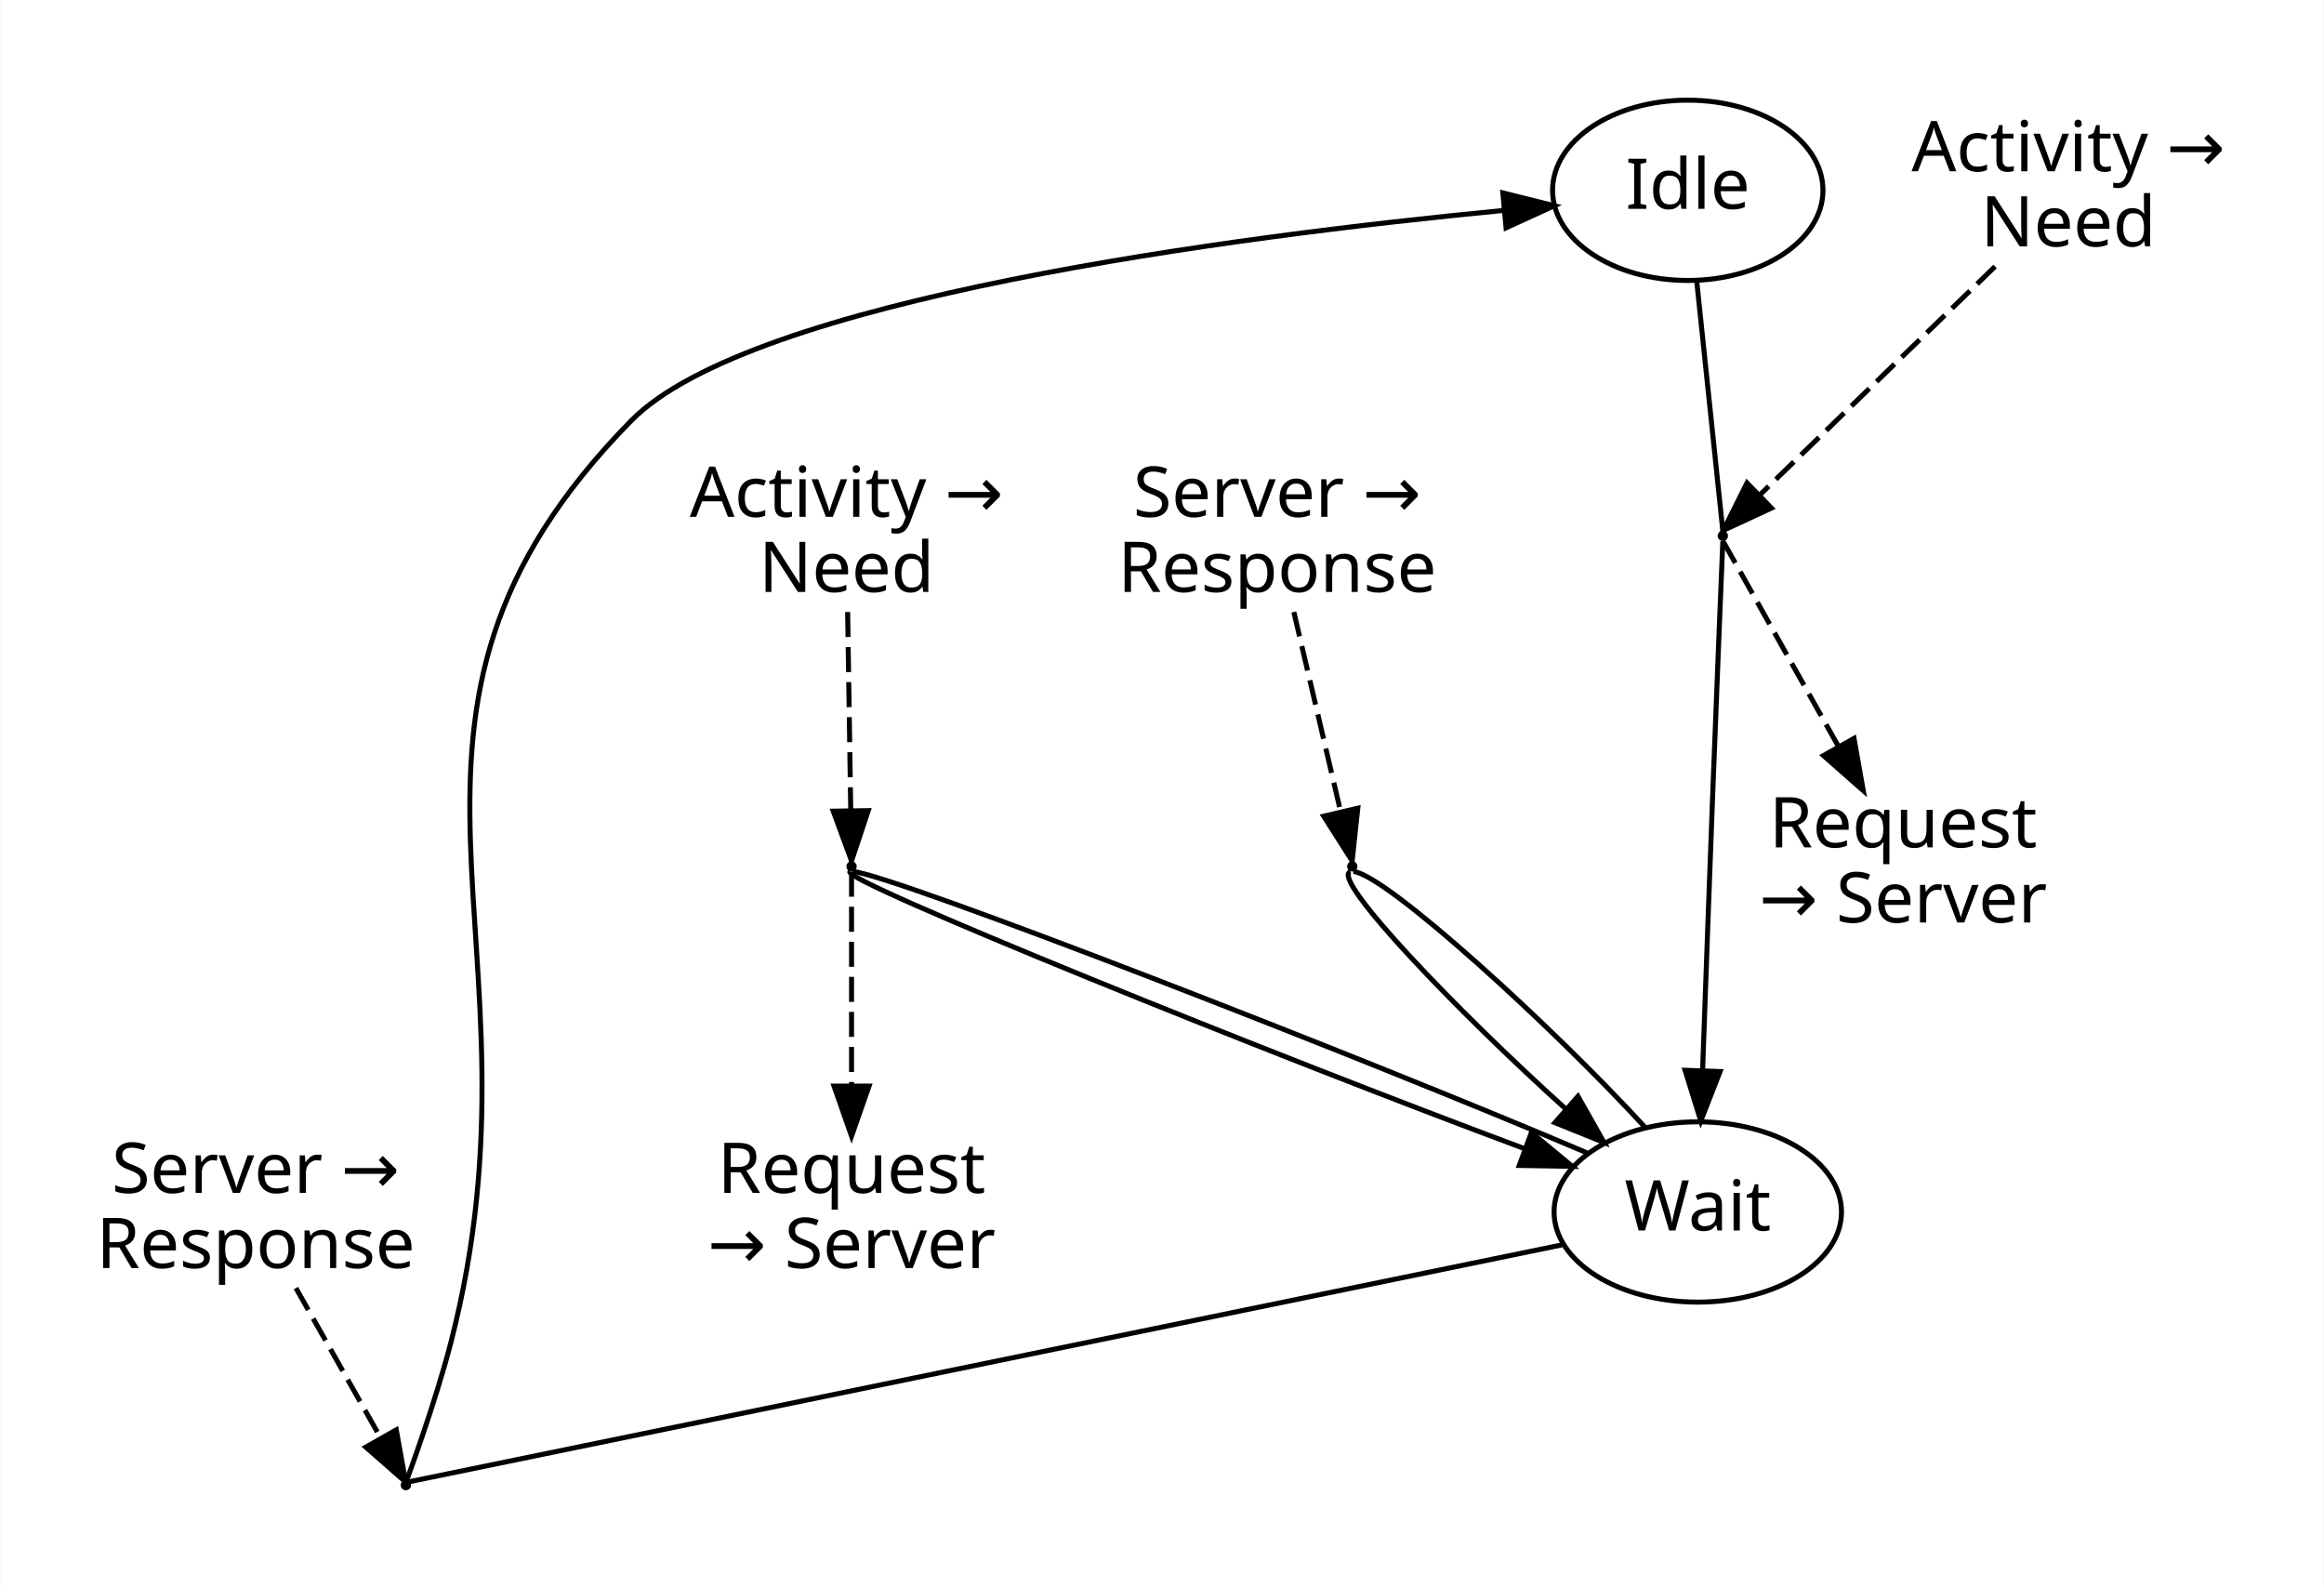
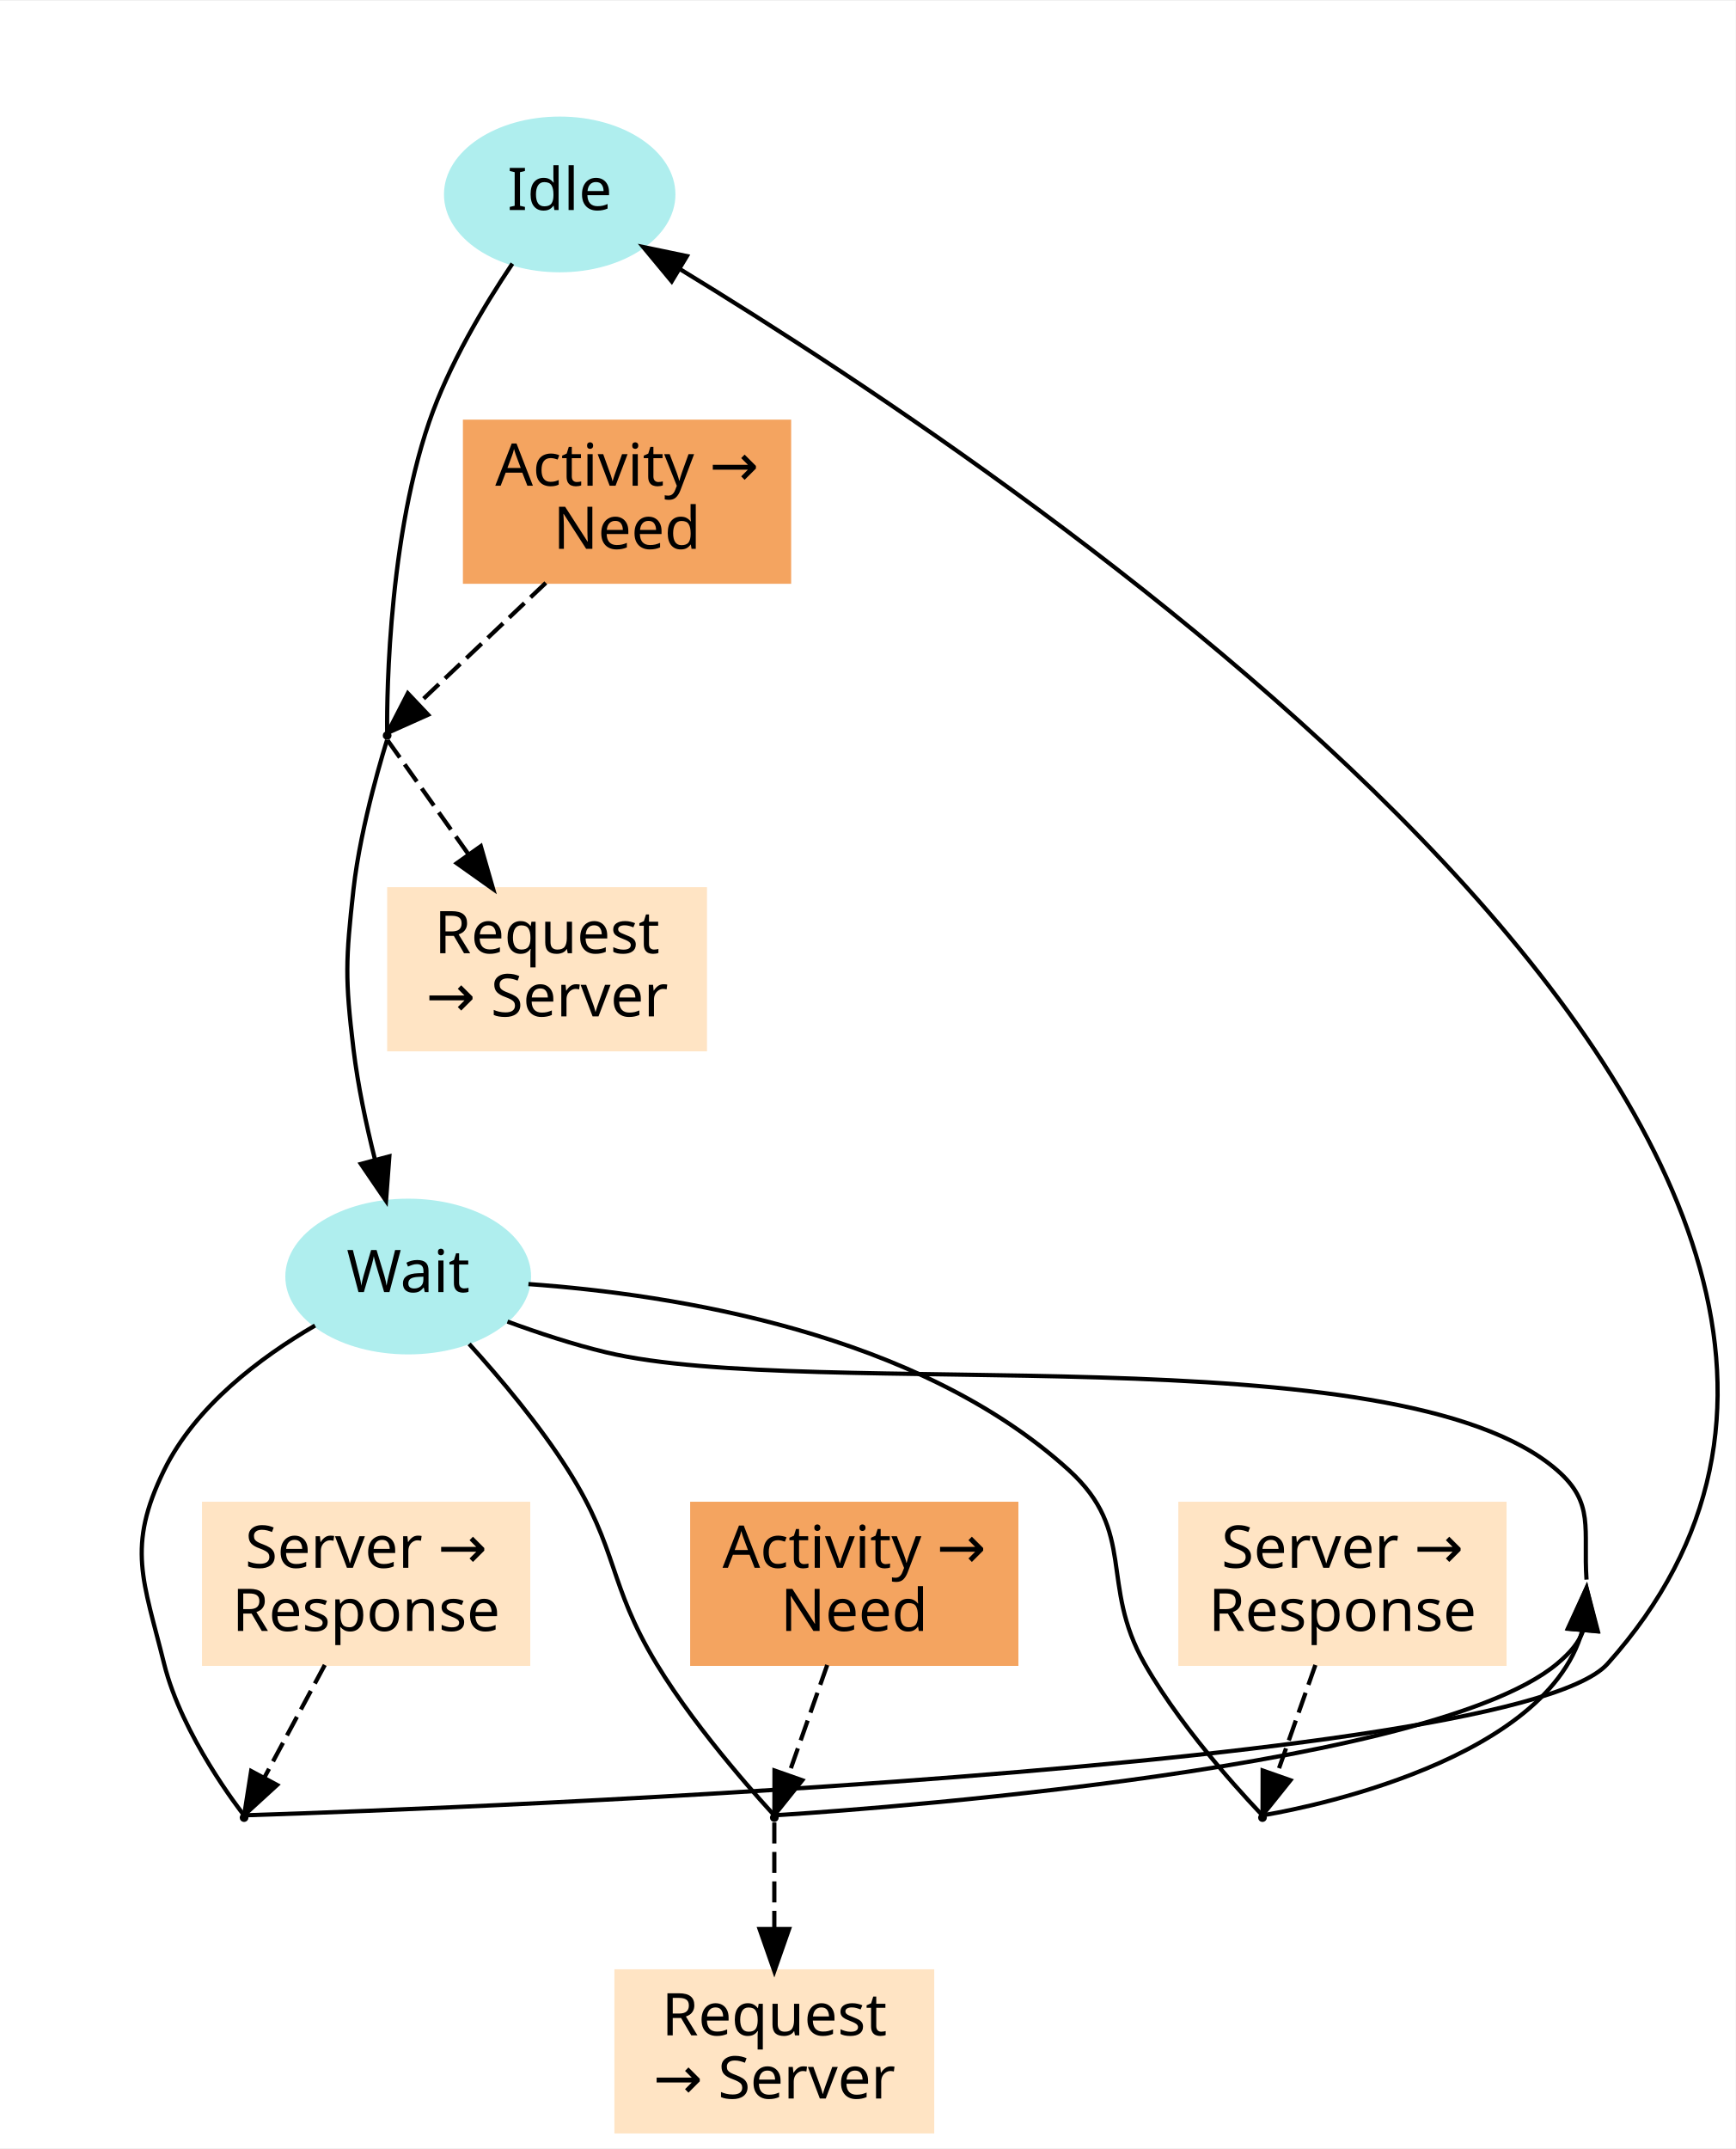
- <svg xmlns="http://www.w3.org/2000/svg" width="464pt" height="317pt" viewBox="0.00 0.00 464.00 317.08">
-   <g id="graph0" class="graph" transform="scale(1 1) rotate(0) translate(4 313.08)">
-     <polygon fill="white" stroke="transparent" points="-4,4 -4,-313.08 460,-313.08 460,4 -4,4" />
+ <svg xmlns="http://www.w3.org/2000/svg" width="412pt" height="510pt" viewBox="0.00 0.00 412.44 510.16">
+   <g id="graph0" class="graph" transform="scale(1 1) rotate(0) translate(4 506.16)">
+     <polygon fill="white" stroke="transparent" points="-4,4 -4,-506.16 408.44,-506.16 408.44,4 -4,4" />
    <g id="clust1" class="cluster">
-       <polygon fill="none" stroke="white" points="298,-45.08 298,-301.08 448,-301.08 448,-45.08 298,-45.08" />
+       <polygon fill="none" stroke="white" points="70,-315.08 70,-494.16 200,-494.16 200,-315.08 70,-315.08" />
    </g>
    <g id="clust2" class="cluster">
-       <polygon fill="none" stroke="white" points="8,-8 8,-94.08 86,-94.08 86,-8 8,-8" />
+       <polygon fill="none" stroke="white" points="78,-323.08 78,-486.16 192,-486.16 192,-323.08 78,-323.08" />
    </g>
    <g id="clust3" class="cluster">
-       <polygon fill="none" stroke="white" points="126,-48.08 126,-229.08 204,-229.08 204,-48.08 126,-48.08" />
+       <polygon fill="none" stroke="white" points="8,-58 8,-237.08 382,-237.08 382,-58 8,-58" />
    </g>
    <g id="clust4" class="cluster">
-       <polygon fill="none" stroke="white" points="212,-131.54 212,-229.08 290,-229.08 290,-131.54 212,-131.54" />
+       <polygon fill="none" stroke="white" points="16,-66 16,-229.08 130,-229.08 130,-66 16,-66" />
+     </g>
+     <g id="clust5" class="cluster">
+       <polygon fill="none" stroke="white" points="152,-66 152,-157.08 246,-157.08 246,-66 152,-66" />
+     </g>
+     <g id="clust6" class="cluster">
+       <polygon fill="none" stroke="white" points="268,-66 268,-157.08 362,-157.08 362,-66 268,-66" />
    </g>
    <g id="node1" class="node">
-       <ellipse fill="none" stroke="black" cx="333" cy="-275.08" rx="27" ry="18" />
-       <text text-anchor="middle" x="333" y="-271.38" font-family="sans-serif" font-size="14.00">Idle</text>
+       <ellipse fill="PaleTurquoise" stroke="PaleTurquoise" cx="129" cy="-460.16" rx="27" ry="18" />
+       <text text-anchor="middle" x="129" y="-456.46" font-family="sans-serif" font-size="14.00">Idle</text>
+     </g>
+     <g id="node2" class="node">
+       <ellipse fill="black" stroke="black" cx="88" cy="-331.62" rx="0.54" ry="0.54" />
+     </g>
+     <g id="edge5" class="edge">
+       <path fill="none" stroke="black" d="M117.76,-443.72C110.93,-433.55 102.65,-419.67 98,-406.16 87.53,-375.76 87.96,-334.81 88,-332.28" />
    </g>
    <g id="node3" class="node">
-       <ellipse fill="black" stroke="black" cx="340" cy="-206.08" rx="0.54" ry="0.54" />
+       <polygon fill="SandyBrown" stroke="SandyBrown" points="183.5,-406.16 106.5,-406.16 106.5,-368.16 183.5,-368.16 183.5,-406.16" />
+       <text text-anchor="middle" x="145" y="-390.96" font-family="sans-serif" font-size="14.00">Activity →</text>
+       <text text-anchor="middle" x="145" y="-375.96" font-family="sans-serif" font-size="14.00">Need</text>
    </g>
-     <g id="edge1" class="edge">
-       <path fill="none" stroke="black" d="M334.8,-256.83C336.81,-237.59 339.81,-208.94 339.99,-207.17" />
+     <g id="node4" class="node">
+       <ellipse fill="PaleTurquoise" stroke="PaleTurquoise" cx="93" cy="-203.08" rx="28.7" ry="18" />
+       <text text-anchor="middle" x="93" y="-199.38" font-family="sans-serif" font-size="14.00">Wait</text>
    </g>
-     <g id="node2" class="node">
-       <ellipse fill="none" stroke="black" cx="335" cy="-71.08" rx="28.7" ry="18" />
-       <text text-anchor="middle" x="335" y="-67.38" font-family="sans-serif" font-size="14.00">Wait</text>
+     <g id="edge6" class="edge">
+       <path fill="none" stroke="black" d="M87.98,-330.56C87.62,-329.41 81.73,-310.67 80,-295.08 78.13,-278.29 77.97,-273.85 80,-257.08 81.04,-248.48 82.99,-239.27 85.08,-230.97" />
+       <polygon fill="black" stroke="black" points="88.52,-231.64 87.73,-221.07 81.76,-229.83 88.52,-231.64" />
+     </g>
+     <g id="node11" class="node">
+       <polygon fill="Bisque" stroke="Bisque" points="163.5,-295.08 88.5,-295.08 88.5,-257.08 163.5,-257.08 163.5,-295.08" />
+       <text text-anchor="middle" x="126" y="-279.88" font-family="sans-serif" font-size="14.00">Request</text>
+       <text text-anchor="middle" x="126" y="-264.88" font-family="sans-serif" font-size="14.00">→ Server</text>
+     </g>
+     <g id="edge8" class="edge">
+       <path fill="none" stroke="black" stroke-dasharray="5,2" d="M88.11,-330.47C89.2,-328.93 98.33,-316.06 107.35,-303.35" />
+       <polygon fill="black" stroke="black" points="110.25,-305.32 113.18,-295.14 104.54,-301.27 110.25,-305.32" />
+     </g>
+     <g id="edge7" class="edge">
+       <path fill="none" stroke="black" stroke-dasharray="5,2" d="M125.7,-367.88C115.31,-358.04 103.1,-346.47 95.45,-339.22" />
+       <polygon fill="black" stroke="black" points="97.73,-336.55 88.06,-332.22 92.91,-341.64 97.73,-336.55" />
+     </g>
+     <g id="node5" class="node">
+       <ellipse fill="black" stroke="black" cx="54" cy="-74.54" rx="0.54" ry="0.54" />
+     </g>
+     <g id="edge10" class="edge">
+       <path fill="none" stroke="black" d="M70.86,-191.44C57.82,-183.85 42.46,-172.3 35,-157.08 26.01,-138.72 30.08,-130.92 35,-111.08 39.21,-94.07 53.09,-76.23 53.96,-75.13" />
    </g>
    <g id="node6" class="node">
-       <ellipse fill="black" stroke="black" cx="77" cy="-16.54" rx="0.54" ry="0.54" />
+       <polygon fill="Bisque" stroke="Bisque" points="121.5,-149.08 44.5,-149.08 44.5,-111.08 121.5,-111.08 121.5,-149.08" />
+       <text text-anchor="middle" x="83" y="-133.88" font-family="sans-serif" font-size="14.00">Server →</text>
+       <text text-anchor="middle" x="83" y="-118.88" font-family="sans-serif" font-size="14.00">Response</text>
    </g>
-     <g id="edge6" class="edge">
-       <path fill="none" stroke="black" d="M307.88,-64.51C242.67,-51.11 82.12,-18.13 77.12,-17.1" />
+     <g id="node7" class="node">
+       <ellipse fill="black" stroke="black" cx="180" cy="-74.54" rx="0.54" ry="0.54" />
+     </g>
+     <g id="edge13" class="edge">
+       <path fill="none" stroke="black" d="M107.48,-187.07C115.09,-178.68 124.21,-167.79 131,-157.08 143.03,-138.1 140.36,-130.3 152,-111.08 162.17,-94.28 178.91,-76.25 179.95,-75.13" />
    </g>
    <g id="node8" class="node">
-       <ellipse fill="black" stroke="black" cx="166" cy="-140.08" rx="0.54" ry="0.54" />
+       <polygon fill="SandyBrown" stroke="SandyBrown" points="237.5,-149.08 160.5,-149.08 160.5,-111.08 237.5,-111.08 237.5,-149.08" />
+       <text text-anchor="middle" x="199" y="-133.88" font-family="sans-serif" font-size="14.00">Activity →</text>
+       <text text-anchor="middle" x="199" y="-118.88" font-family="sans-serif" font-size="14.00">Need</text>
    </g>
-     <g id="edge9" class="edge">
-       <path fill="none" stroke="black" d="M312.97,-82.84C268.97,-101.58 174.72,-138.3 166.24,-139.07" />
+     <g id="node9" class="node">
+       <ellipse fill="black" stroke="black" cx="296" cy="-74.54" rx="0.54" ry="0.54" />
    </g>
-     <g id="node11" class="node">
-       <ellipse fill="black" stroke="black" cx="266" cy="-140.08" rx="0.54" ry="0.54" />
+     <g id="edge17" class="edge">
+       <path fill="none" stroke="black" d="M121.57,-201.29C156.14,-198.83 214.14,-189.72 250,-157.08 266.23,-142.3 257.15,-130.16 268,-111.08 277.71,-94.01 294.88,-76.23 295.95,-75.13" />
+     </g>
+     <g id="node10" class="node">
+       <polygon fill="Bisque" stroke="Bisque" points="353.5,-149.08 276.5,-149.08 276.5,-111.08 353.5,-111.08 353.5,-149.08" />
+       <text text-anchor="middle" x="315" y="-133.88" font-family="sans-serif" font-size="14.00">Server →</text>
+       <text text-anchor="middle" x="315" y="-118.88" font-family="sans-serif" font-size="14.00">Response</text>
+     </g>
+     <g id="edge11" class="edge">
+       <path fill="none" stroke="black" d="M54.05,-75.08C58.67,-75.22 354.03,-84.3 378,-111.08 483.18,-228.6 242.75,-390.54 157.53,-442.44" />
+       <polygon fill="black" stroke="black" points="155.61,-439.51 148.85,-447.67 159.23,-445.51 155.61,-439.51" />
+     </g>
+     <g id="edge12" class="edge">
+       <path fill="none" stroke="black" stroke-dasharray="5,2" d="M73.18,-110.8C68.34,-101.79 62.72,-91.33 58.82,-84.06" />
+       <polygon fill="black" stroke="black" points="61.85,-82.29 54.03,-75.14 55.68,-85.6 61.85,-82.29" />
    </g>
    <g id="edge14" class="edge">
-       <path fill="none" stroke="black" d="M324.38,-88.08C306.41,-107.67 272.92,-138.37 266.22,-139.07" />
+       <path fill="none" stroke="black" d="M180.11,-75.09C184.77,-75.37 334.18,-84.52 366,-111.08 369.29,-113.83 371.19,-116.19 372.19,-118.93" />
+       <polygon fill="black" stroke="black" points="368.71,-119.39 373,-129.08 375.69,-118.83 368.71,-119.39" />
+       <path fill="none" stroke="black" d="M373,-131.08C372.19,-143.02 375.03,-149.23 366,-157.08 327.81,-190.28 189.21,-173.29 140,-185.08 132.24,-186.94 123.98,-189.66 116.59,-192.38" />
    </g>
-     <g id="edge2" class="edge">
-       <path fill="none" stroke="black" d="M340,-205C339.93,-203.35 338.82,-176.61 338,-155.08 337.3,-136.58 336.54,-115.77 335.97,-99.61" />
-       <polygon fill="black" stroke="black" points="339.45,-99.12 335.6,-89.25 332.46,-99.37 339.45,-99.12" />
+     <g id="node12" class="node">
+       <polygon fill="Bisque" stroke="Bisque" points="217.5,-38 142.5,-38 142.5,0 217.5,0 217.5,-38" />
+       <text text-anchor="middle" x="180" y="-22.8" font-family="sans-serif" font-size="14.00">Request</text>
+       <text text-anchor="middle" x="180" y="-7.8" font-family="sans-serif" font-size="14.00">→ Server</text>
    </g>
-     <g id="node5" class="node">
-       <text text-anchor="middle" x="376" y="-143.88" font-family="sans-serif" font-size="14.00">Request</text>
-       <text text-anchor="middle" x="376" y="-128.88" font-family="sans-serif" font-size="14.00">→ Server</text>
-     </g>
-     <g id="edge4" class="edge">
-       <path fill="none" stroke="Black" stroke-dasharray="5,2" d="M340.03,-205.03C340.67,-203.89 353.02,-181.93 363.08,-164.05" />
-       <polygon fill="Black" stroke="Black" points="366.2,-165.64 368.05,-155.21 360.1,-162.21 366.2,-165.64" />
-     </g>
-     <g id="node4" class="node">
-       <text text-anchor="middle" x="409" y="-278.88" font-family="sans-serif" font-size="14.00">Activity →</text>
-       <text text-anchor="middle" x="409" y="-263.88" font-family="sans-serif" font-size="14.00">Need</text>
-     </g>
-     <g id="edge3" class="edge">
-       <path fill="none" stroke="Black" stroke-dasharray="5,2" d="M394.37,-259.87C379.96,-245.88 358.53,-225.08 347.37,-214.24" />
-       <polygon fill="Black" stroke="Black" points="349.71,-211.63 340.1,-207.18 344.83,-216.65 349.71,-211.63" />
-     </g>
-     <g id="edge7" class="edge">
-       <path fill="none" stroke="black" d="M77.02,-17.12C77.36,-18.04 82.84,-32.82 86,-45.08 106.79,-125.77 63.58,-169.66 122,-229.08 145.88,-253.37 242.33,-265.86 296.18,-271.06" />
-       <polygon fill="black" stroke="black" points="296.07,-274.56 306.35,-272 296.71,-267.59 296.07,-274.56" />
-     </g>
-     <g id="node7" class="node">
-       <text text-anchor="middle" x="47" y="-74.88" font-family="sans-serif" font-size="14.00">Server →</text>
-       <text text-anchor="middle" x="47" y="-59.88" font-family="sans-serif" font-size="14.00">Response</text>
-     </g>
-     <g id="edge8" class="edge">
-       <path fill="none" stroke="Black" stroke-dasharray="5,2" d="M55.04,-55.88C60.42,-46.37 67.34,-34.15 71.95,-25.99" />
-       <polygon fill="Black" stroke="Black" points="75.08,-27.57 76.96,-17.15 68.99,-24.13 75.08,-27.57" />
-     </g>
-     <g id="edge10" class="edge">
-       <path fill="none" stroke="black" d="M165.71,-139.03C163.18,-137.55 249.98,-102.5 300.39,-83.72" />
-       <polygon fill="black" stroke="black" points="301.77,-86.94 309.94,-80.19 299.35,-80.37 301.77,-86.94" />
-     </g>
-     <g id="node10" class="node">
-       <text text-anchor="middle" x="166" y="-74.88" font-family="sans-serif" font-size="14.00">Request</text>
-       <text text-anchor="middle" x="166" y="-59.88" font-family="sans-serif" font-size="14.00">→ Server</text>
-     </g>
-     <g id="edge12" class="edge">
-       <path fill="none" stroke="Black" stroke-dasharray="5,2" d="M166,-139.03C166,-137.84 166,-114.96 166,-96.27" />
-       <polygon fill="Black" stroke="Black" points="169.5,-96.22 166,-86.22 162.5,-96.22 169.5,-96.22" />
-     </g>
-     <g id="node9" class="node">
-       <text text-anchor="middle" x="165" y="-209.88" font-family="sans-serif" font-size="14.00">Activity →</text>
-       <text text-anchor="middle" x="165" y="-194.88" font-family="sans-serif" font-size="14.00">Need</text>
-     </g>
-     <g id="edge11" class="edge">
-       <path fill="none" stroke="Black" stroke-dasharray="5,2" d="M165.22,-190.88C165.41,-178.89 165.67,-162.02 165.84,-151.32" />
-       <polygon fill="Black" stroke="Black" points="169.34,-151.22 166,-141.17 162.34,-151.11 169.34,-151.22" />
+     <g id="edge16" class="edge">
+       <path fill="none" stroke="black" stroke-dasharray="5,2" d="M180,-73.39C180,-71.92 180,-60.18 180,-48.09" />
+       <polygon fill="black" stroke="black" points="183.5,-48.06 180,-38.06 176.5,-48.06 183.5,-48.06" />
    </g>
    <g id="edge15" class="edge">
-       <path fill="none" stroke="black" d="M265.63,-139.03C261.5,-137.74 287.16,-110.96 308.63,-91.66" />
-       <polygon fill="black" stroke="black" points="311.07,-94.17 316.29,-84.95 306.46,-88.91 311.07,-94.17" />
+       <path fill="none" stroke="black" stroke-dasharray="5,2" d="M192.57,-110.8C189.48,-102.02 185.91,-91.87 183.36,-84.64" />
+       <polygon fill="black" stroke="black" points="186.64,-83.41 180.02,-75.14 180.04,-85.73 186.64,-83.41" />
    </g>
-     <g id="node12" class="node">
-       <text text-anchor="middle" x="251" y="-209.88" font-family="sans-serif" font-size="14.00">Server →</text>
-       <text text-anchor="middle" x="251" y="-194.88" font-family="sans-serif" font-size="14.00">Response</text>
+     <g id="edge18" class="edge">
+       <path fill="none" stroke="black" d="M296.06,-75.09C298.27,-75.44 363.05,-85.96 372.04,-119.12" />
+       <polygon fill="black" stroke="black" points="368.56,-119.46 373,-129.08 375.53,-118.79 368.56,-119.46" />
    </g>
-     <g id="edge16" class="edge">
-       <path fill="none" stroke="Black" stroke-dasharray="5,2" d="M254.33,-190.88C257.17,-178.75 261.19,-161.62 263.69,-150.94" />
-       <polygon fill="Black" stroke="Black" points="267.1,-151.7 265.98,-141.17 260.29,-150.11 267.1,-151.7" />
+     <g id="edge19" class="edge">
+       <path fill="none" stroke="black" stroke-dasharray="5,2" d="M308.57,-110.8C305.48,-102.02 301.91,-91.87 299.36,-84.64" />
+       <polygon fill="black" stroke="black" points="302.64,-83.41 296.02,-75.14 296.04,-85.73 302.64,-83.41" />
    </g>
  </g>
</svg>
